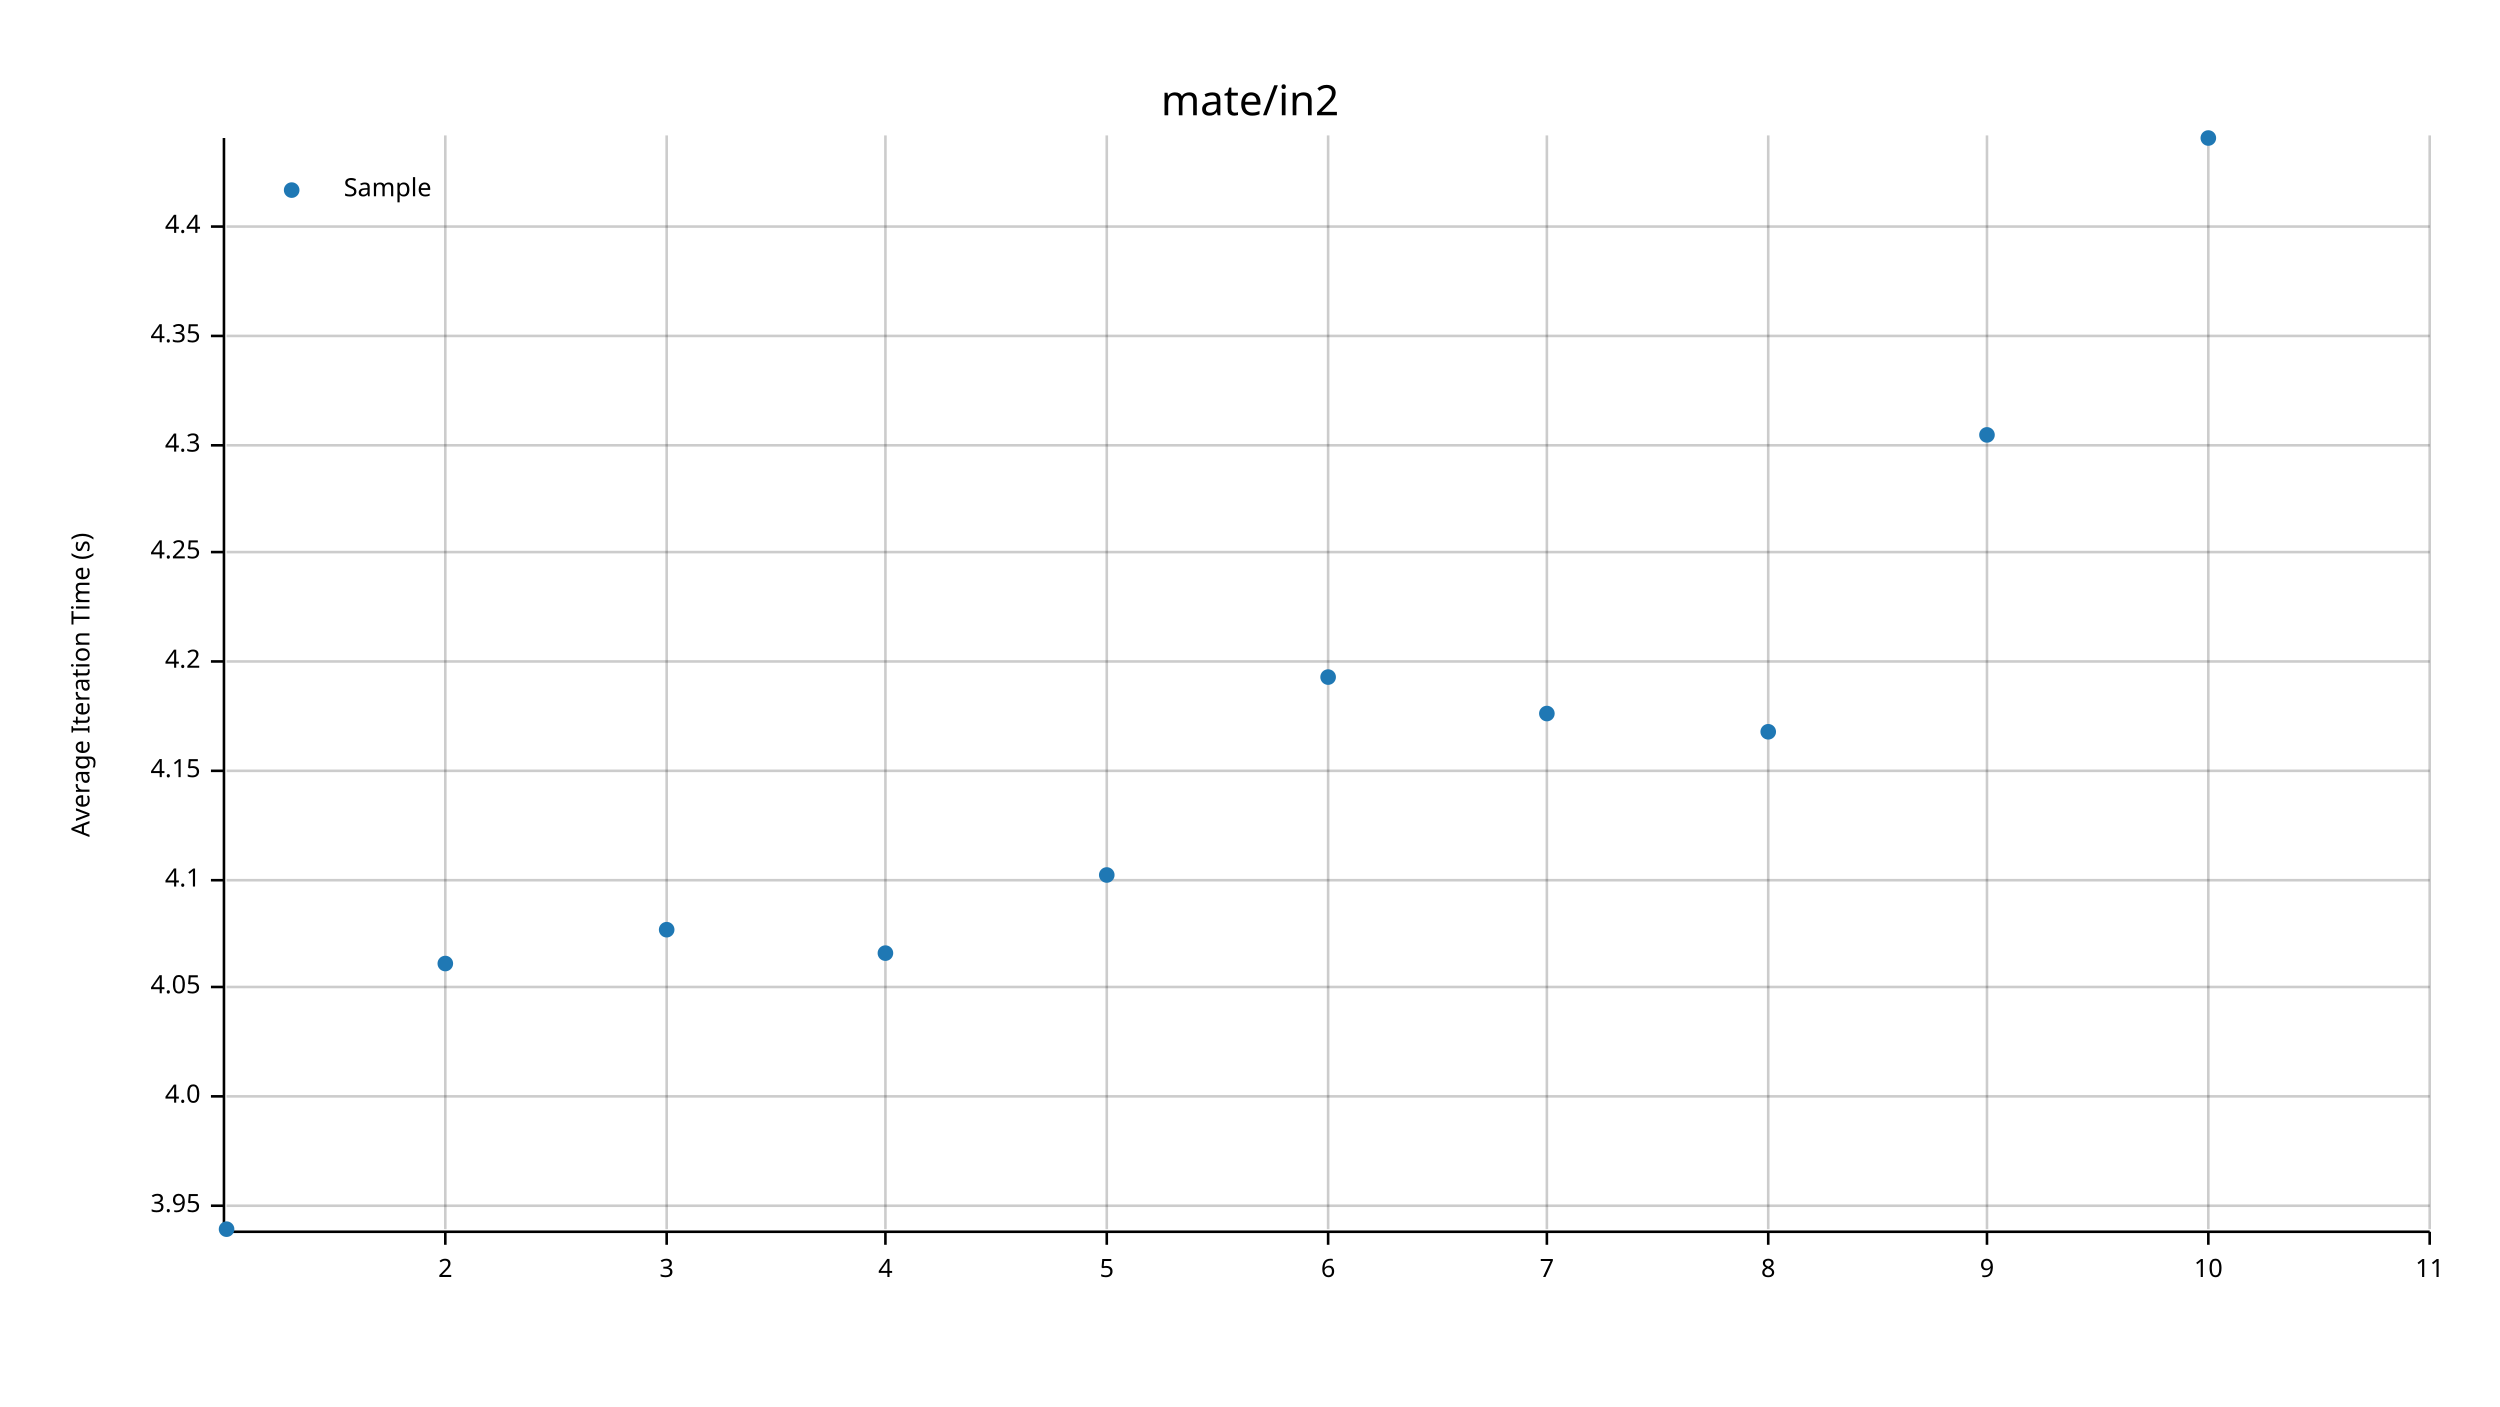
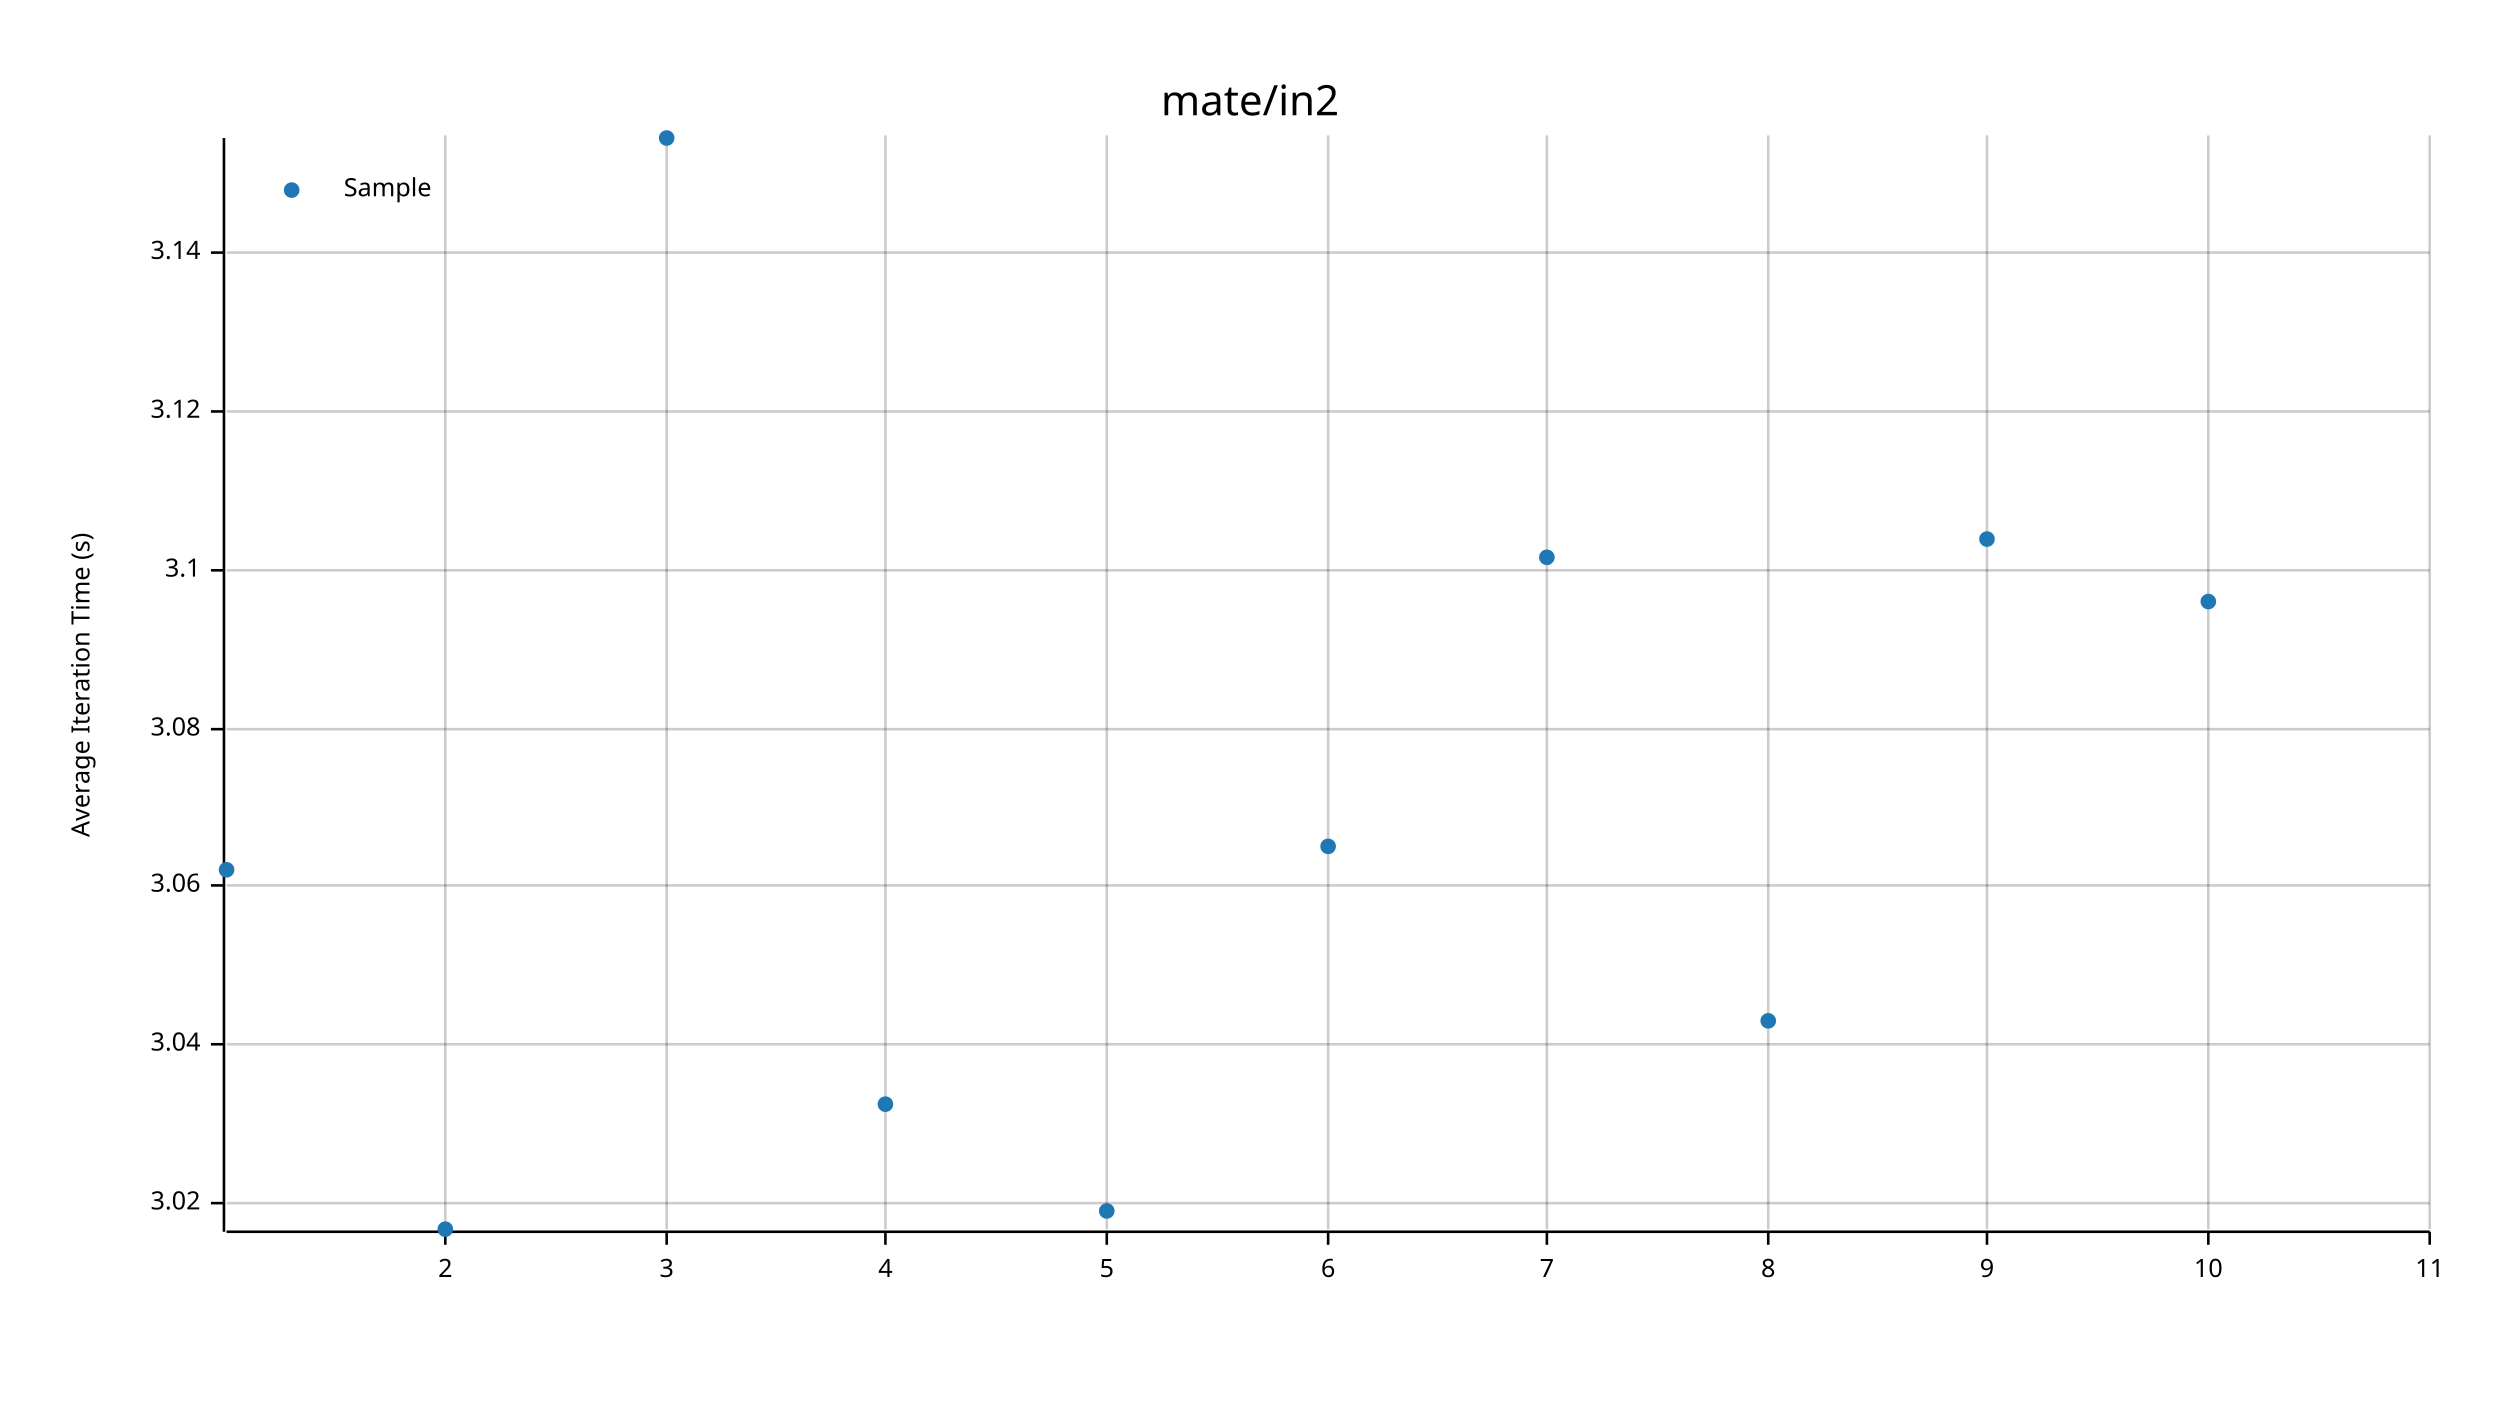
<svg xmlns="http://www.w3.org/2000/svg" width="960" height="540" viewBox="0 0 960 540">
  <text x="480" y="32" dy="0.76em" text-anchor="middle" font-family="sans-serif" font-size="16.129" opacity="1" fill="#000000">
mate/in2
</text>
  <text x="27" y="263" dy="0.76em" text-anchor="middle" font-family="sans-serif" font-size="9.677" opacity="1" fill="#000000" transform="rotate(270, 27, 263)">
Average Iteration Time (s)
</text>
  <line opacity="0.2" stroke="#000000" stroke-width="1" x1="171" y1="472" x2="171" y2="52" />
  <line opacity="0.2" stroke="#000000" stroke-width="1" x1="256" y1="472" x2="256" y2="52" />
  <line opacity="0.2" stroke="#000000" stroke-width="1" x1="340" y1="472" x2="340" y2="52" />
  <line opacity="0.2" stroke="#000000" stroke-width="1" x1="425" y1="472" x2="425" y2="52" />
  <line opacity="0.2" stroke="#000000" stroke-width="1" x1="510" y1="472" x2="510" y2="52" />
  <line opacity="0.2" stroke="#000000" stroke-width="1" x1="594" y1="472" x2="594" y2="52" />
  <line opacity="0.2" stroke="#000000" stroke-width="1" x1="679" y1="472" x2="679" y2="52" />
  <line opacity="0.2" stroke="#000000" stroke-width="1" x1="763" y1="472" x2="763" y2="52" />
  <line opacity="0.2" stroke="#000000" stroke-width="1" x1="848" y1="472" x2="848" y2="52" />
  <line opacity="0.2" stroke="#000000" stroke-width="1" x1="933" y1="472" x2="933" y2="52" />
-   <line opacity="0.2" stroke="#000000" stroke-width="1" x1="87" y1="463" x2="933" y2="463" />
-   <line opacity="0.2" stroke="#000000" stroke-width="1" x1="87" y1="421" x2="933" y2="421" />
-   <line opacity="0.2" stroke="#000000" stroke-width="1" x1="87" y1="379" x2="933" y2="379" />
-   <line opacity="0.2" stroke="#000000" stroke-width="1" x1="87" y1="338" x2="933" y2="338" />
-   <line opacity="0.2" stroke="#000000" stroke-width="1" x1="87" y1="296" x2="933" y2="296" />
-   <line opacity="0.2" stroke="#000000" stroke-width="1" x1="87" y1="254" x2="933" y2="254" />
-   <line opacity="0.2" stroke="#000000" stroke-width="1" x1="87" y1="212" x2="933" y2="212" />
-   <line opacity="0.2" stroke="#000000" stroke-width="1" x1="87" y1="171" x2="933" y2="171" />
-   <line opacity="0.2" stroke="#000000" stroke-width="1" x1="87" y1="129" x2="933" y2="129" />
-   <line opacity="0.2" stroke="#000000" stroke-width="1" x1="87" y1="87" x2="933" y2="87" />
+   <line opacity="0.2" stroke="#000000" stroke-width="1" x1="87" y1="462" x2="933" y2="462" />
+   <line opacity="0.2" stroke="#000000" stroke-width="1" x1="87" y1="401" x2="933" y2="401" />
+   <line opacity="0.2" stroke="#000000" stroke-width="1" x1="87" y1="340" x2="933" y2="340" />
+   <line opacity="0.2" stroke="#000000" stroke-width="1" x1="87" y1="280" x2="933" y2="280" />
+   <line opacity="0.2" stroke="#000000" stroke-width="1" x1="87" y1="219" x2="933" y2="219" />
+   <line opacity="0.2" stroke="#000000" stroke-width="1" x1="87" y1="158" x2="933" y2="158" />
+   <line opacity="0.2" stroke="#000000" stroke-width="1" x1="87" y1="97" x2="933" y2="97" />
  <polyline fill="none" opacity="1" stroke="#000000" stroke-width="1" points="86,53 86,473 " />
-   <text x="77" y="463" dy="0.5ex" text-anchor="end" font-family="sans-serif" font-size="9.677" opacity="1" fill="#000000">
- 3.95
+   <text x="77" y="462" dy="0.5ex" text-anchor="end" font-family="sans-serif" font-size="9.677" opacity="1" fill="#000000">
+ 3.02
</text>
-   <polyline fill="none" opacity="1" stroke="#000000" stroke-width="1" points="81,463 86,463 " />
-   <text x="77" y="421" dy="0.5ex" text-anchor="end" font-family="sans-serif" font-size="9.677" opacity="1" fill="#000000">
- 4.0
+   <polyline fill="none" opacity="1" stroke="#000000" stroke-width="1" points="81,462 86,462 " />
+   <text x="77" y="401" dy="0.5ex" text-anchor="end" font-family="sans-serif" font-size="9.677" opacity="1" fill="#000000">
+ 3.04
</text>
-   <polyline fill="none" opacity="1" stroke="#000000" stroke-width="1" points="81,421 86,421 " />
-   <text x="77" y="379" dy="0.5ex" text-anchor="end" font-family="sans-serif" font-size="9.677" opacity="1" fill="#000000">
- 4.05
+   <polyline fill="none" opacity="1" stroke="#000000" stroke-width="1" points="81,401 86,401 " />
+   <text x="77" y="340" dy="0.5ex" text-anchor="end" font-family="sans-serif" font-size="9.677" opacity="1" fill="#000000">
+ 3.06
</text>
-   <polyline fill="none" opacity="1" stroke="#000000" stroke-width="1" points="81,379 86,379 " />
-   <text x="77" y="338" dy="0.5ex" text-anchor="end" font-family="sans-serif" font-size="9.677" opacity="1" fill="#000000">
- 4.1
+   <polyline fill="none" opacity="1" stroke="#000000" stroke-width="1" points="81,340 86,340 " />
+   <text x="77" y="280" dy="0.5ex" text-anchor="end" font-family="sans-serif" font-size="9.677" opacity="1" fill="#000000">
+ 3.08
</text>
-   <polyline fill="none" opacity="1" stroke="#000000" stroke-width="1" points="81,338 86,338 " />
-   <text x="77" y="296" dy="0.5ex" text-anchor="end" font-family="sans-serif" font-size="9.677" opacity="1" fill="#000000">
- 4.15
+   <polyline fill="none" opacity="1" stroke="#000000" stroke-width="1" points="81,280 86,280 " />
+   <text x="77" y="219" dy="0.5ex" text-anchor="end" font-family="sans-serif" font-size="9.677" opacity="1" fill="#000000">
+ 3.1
</text>
-   <polyline fill="none" opacity="1" stroke="#000000" stroke-width="1" points="81,296 86,296 " />
-   <text x="77" y="254" dy="0.5ex" text-anchor="end" font-family="sans-serif" font-size="9.677" opacity="1" fill="#000000">
- 4.2
+   <polyline fill="none" opacity="1" stroke="#000000" stroke-width="1" points="81,219 86,219 " />
+   <text x="77" y="158" dy="0.5ex" text-anchor="end" font-family="sans-serif" font-size="9.677" opacity="1" fill="#000000">
+ 3.12
</text>
-   <polyline fill="none" opacity="1" stroke="#000000" stroke-width="1" points="81,254 86,254 " />
-   <text x="77" y="212" dy="0.5ex" text-anchor="end" font-family="sans-serif" font-size="9.677" opacity="1" fill="#000000">
- 4.25
+   <polyline fill="none" opacity="1" stroke="#000000" stroke-width="1" points="81,158 86,158 " />
+   <text x="77" y="97" dy="0.5ex" text-anchor="end" font-family="sans-serif" font-size="9.677" opacity="1" fill="#000000">
+ 3.14
</text>
-   <polyline fill="none" opacity="1" stroke="#000000" stroke-width="1" points="81,212 86,212 " />
-   <text x="77" y="171" dy="0.5ex" text-anchor="end" font-family="sans-serif" font-size="9.677" opacity="1" fill="#000000">
- 4.3
- </text>
-   <polyline fill="none" opacity="1" stroke="#000000" stroke-width="1" points="81,171 86,171 " />
-   <text x="77" y="129" dy="0.5ex" text-anchor="end" font-family="sans-serif" font-size="9.677" opacity="1" fill="#000000">
- 4.35
- </text>
-   <polyline fill="none" opacity="1" stroke="#000000" stroke-width="1" points="81,129 86,129 " />
-   <text x="77" y="87" dy="0.5ex" text-anchor="end" font-family="sans-serif" font-size="9.677" opacity="1" fill="#000000">
- 4.4
- </text>
-   <polyline fill="none" opacity="1" stroke="#000000" stroke-width="1" points="81,87 86,87 " />
+   <polyline fill="none" opacity="1" stroke="#000000" stroke-width="1" points="81,97 86,97 " />
  <polyline fill="none" opacity="1" stroke="#000000" stroke-width="1" points="87,473 933,473 " />
  <text x="171" y="483" dy="0.76em" text-anchor="middle" font-family="sans-serif" font-size="9.677" opacity="1" fill="#000000">
2
</text>
  <polyline fill="none" opacity="1" stroke="#000000" stroke-width="1" points="171,473 171,478 " />
  <text x="256" y="483" dy="0.76em" text-anchor="middle" font-family="sans-serif" font-size="9.677" opacity="1" fill="#000000">
3
</text>
  <polyline fill="none" opacity="1" stroke="#000000" stroke-width="1" points="256,473 256,478 " />
  <text x="340" y="483" dy="0.76em" text-anchor="middle" font-family="sans-serif" font-size="9.677" opacity="1" fill="#000000">
4
</text>
  <polyline fill="none" opacity="1" stroke="#000000" stroke-width="1" points="340,473 340,478 " />
  <text x="425" y="483" dy="0.76em" text-anchor="middle" font-family="sans-serif" font-size="9.677" opacity="1" fill="#000000">
5
</text>
  <polyline fill="none" opacity="1" stroke="#000000" stroke-width="1" points="425,473 425,478 " />
  <text x="510" y="483" dy="0.76em" text-anchor="middle" font-family="sans-serif" font-size="9.677" opacity="1" fill="#000000">
6
</text>
  <polyline fill="none" opacity="1" stroke="#000000" stroke-width="1" points="510,473 510,478 " />
  <text x="594" y="483" dy="0.76em" text-anchor="middle" font-family="sans-serif" font-size="9.677" opacity="1" fill="#000000">
7
</text>
  <polyline fill="none" opacity="1" stroke="#000000" stroke-width="1" points="594,473 594,478 " />
  <text x="679" y="483" dy="0.76em" text-anchor="middle" font-family="sans-serif" font-size="9.677" opacity="1" fill="#000000">
8
</text>
  <polyline fill="none" opacity="1" stroke="#000000" stroke-width="1" points="679,473 679,478 " />
  <text x="763" y="483" dy="0.76em" text-anchor="middle" font-family="sans-serif" font-size="9.677" opacity="1" fill="#000000">
9
</text>
  <polyline fill="none" opacity="1" stroke="#000000" stroke-width="1" points="763,473 763,478 " />
  <text x="848" y="483" dy="0.76em" text-anchor="middle" font-family="sans-serif" font-size="9.677" opacity="1" fill="#000000">
10
</text>
  <polyline fill="none" opacity="1" stroke="#000000" stroke-width="1" points="848,473 848,478 " />
  <text x="933" y="483" dy="0.76em" text-anchor="middle" font-family="sans-serif" font-size="9.677" opacity="1" fill="#000000">
11
</text>
  <polyline fill="none" opacity="1" stroke="#000000" stroke-width="1" points="933,473 933,478 " />
-   <circle cx="87" cy="472" r="3" opacity="1" fill="#1F78B4" stroke="none" />
-   <circle cx="171" cy="370" r="3" opacity="1" fill="#1F78B4" stroke="none" />
-   <circle cx="256" cy="357" r="3" opacity="1" fill="#1F78B4" stroke="none" />
-   <circle cx="340" cy="366" r="3" opacity="1" fill="#1F78B4" stroke="none" />
-   <circle cx="425" cy="336" r="3" opacity="1" fill="#1F78B4" stroke="none" />
-   <circle cx="510" cy="260" r="3" opacity="1" fill="#1F78B4" stroke="none" />
-   <circle cx="594" cy="274" r="3" opacity="1" fill="#1F78B4" stroke="none" />
-   <circle cx="679" cy="281" r="3" opacity="1" fill="#1F78B4" stroke="none" />
-   <circle cx="763" cy="167" r="3" opacity="1" fill="#1F78B4" stroke="none" />
-   <circle cx="848" cy="53" r="3" opacity="1" fill="#1F78B4" stroke="none" />
+   <circle cx="87" cy="334" r="3" opacity="1" fill="#1F78B4" stroke="none" />
+   <circle cx="171" cy="472" r="3" opacity="1" fill="#1F78B4" stroke="none" />
+   <circle cx="256" cy="53" r="3" opacity="1" fill="#1F78B4" stroke="none" />
+   <circle cx="340" cy="424" r="3" opacity="1" fill="#1F78B4" stroke="none" />
+   <circle cx="425" cy="465" r="3" opacity="1" fill="#1F78B4" stroke="none" />
+   <circle cx="510" cy="325" r="3" opacity="1" fill="#1F78B4" stroke="none" />
+   <circle cx="594" cy="214" r="3" opacity="1" fill="#1F78B4" stroke="none" />
+   <circle cx="679" cy="392" r="3" opacity="1" fill="#1F78B4" stroke="none" />
+   <circle cx="763" cy="207" r="3" opacity="1" fill="#1F78B4" stroke="none" />
+   <circle cx="848" cy="231" r="3" opacity="1" fill="#1F78B4" stroke="none" />
  <text x="132" y="68" dy="0.76em" text-anchor="start" font-family="sans-serif" font-size="9.677" opacity="1" fill="#000000">
Sample
</text>
  <circle cx="112" cy="73" r="3" opacity="1" fill="#1F78B4" stroke="none" />
</svg>
